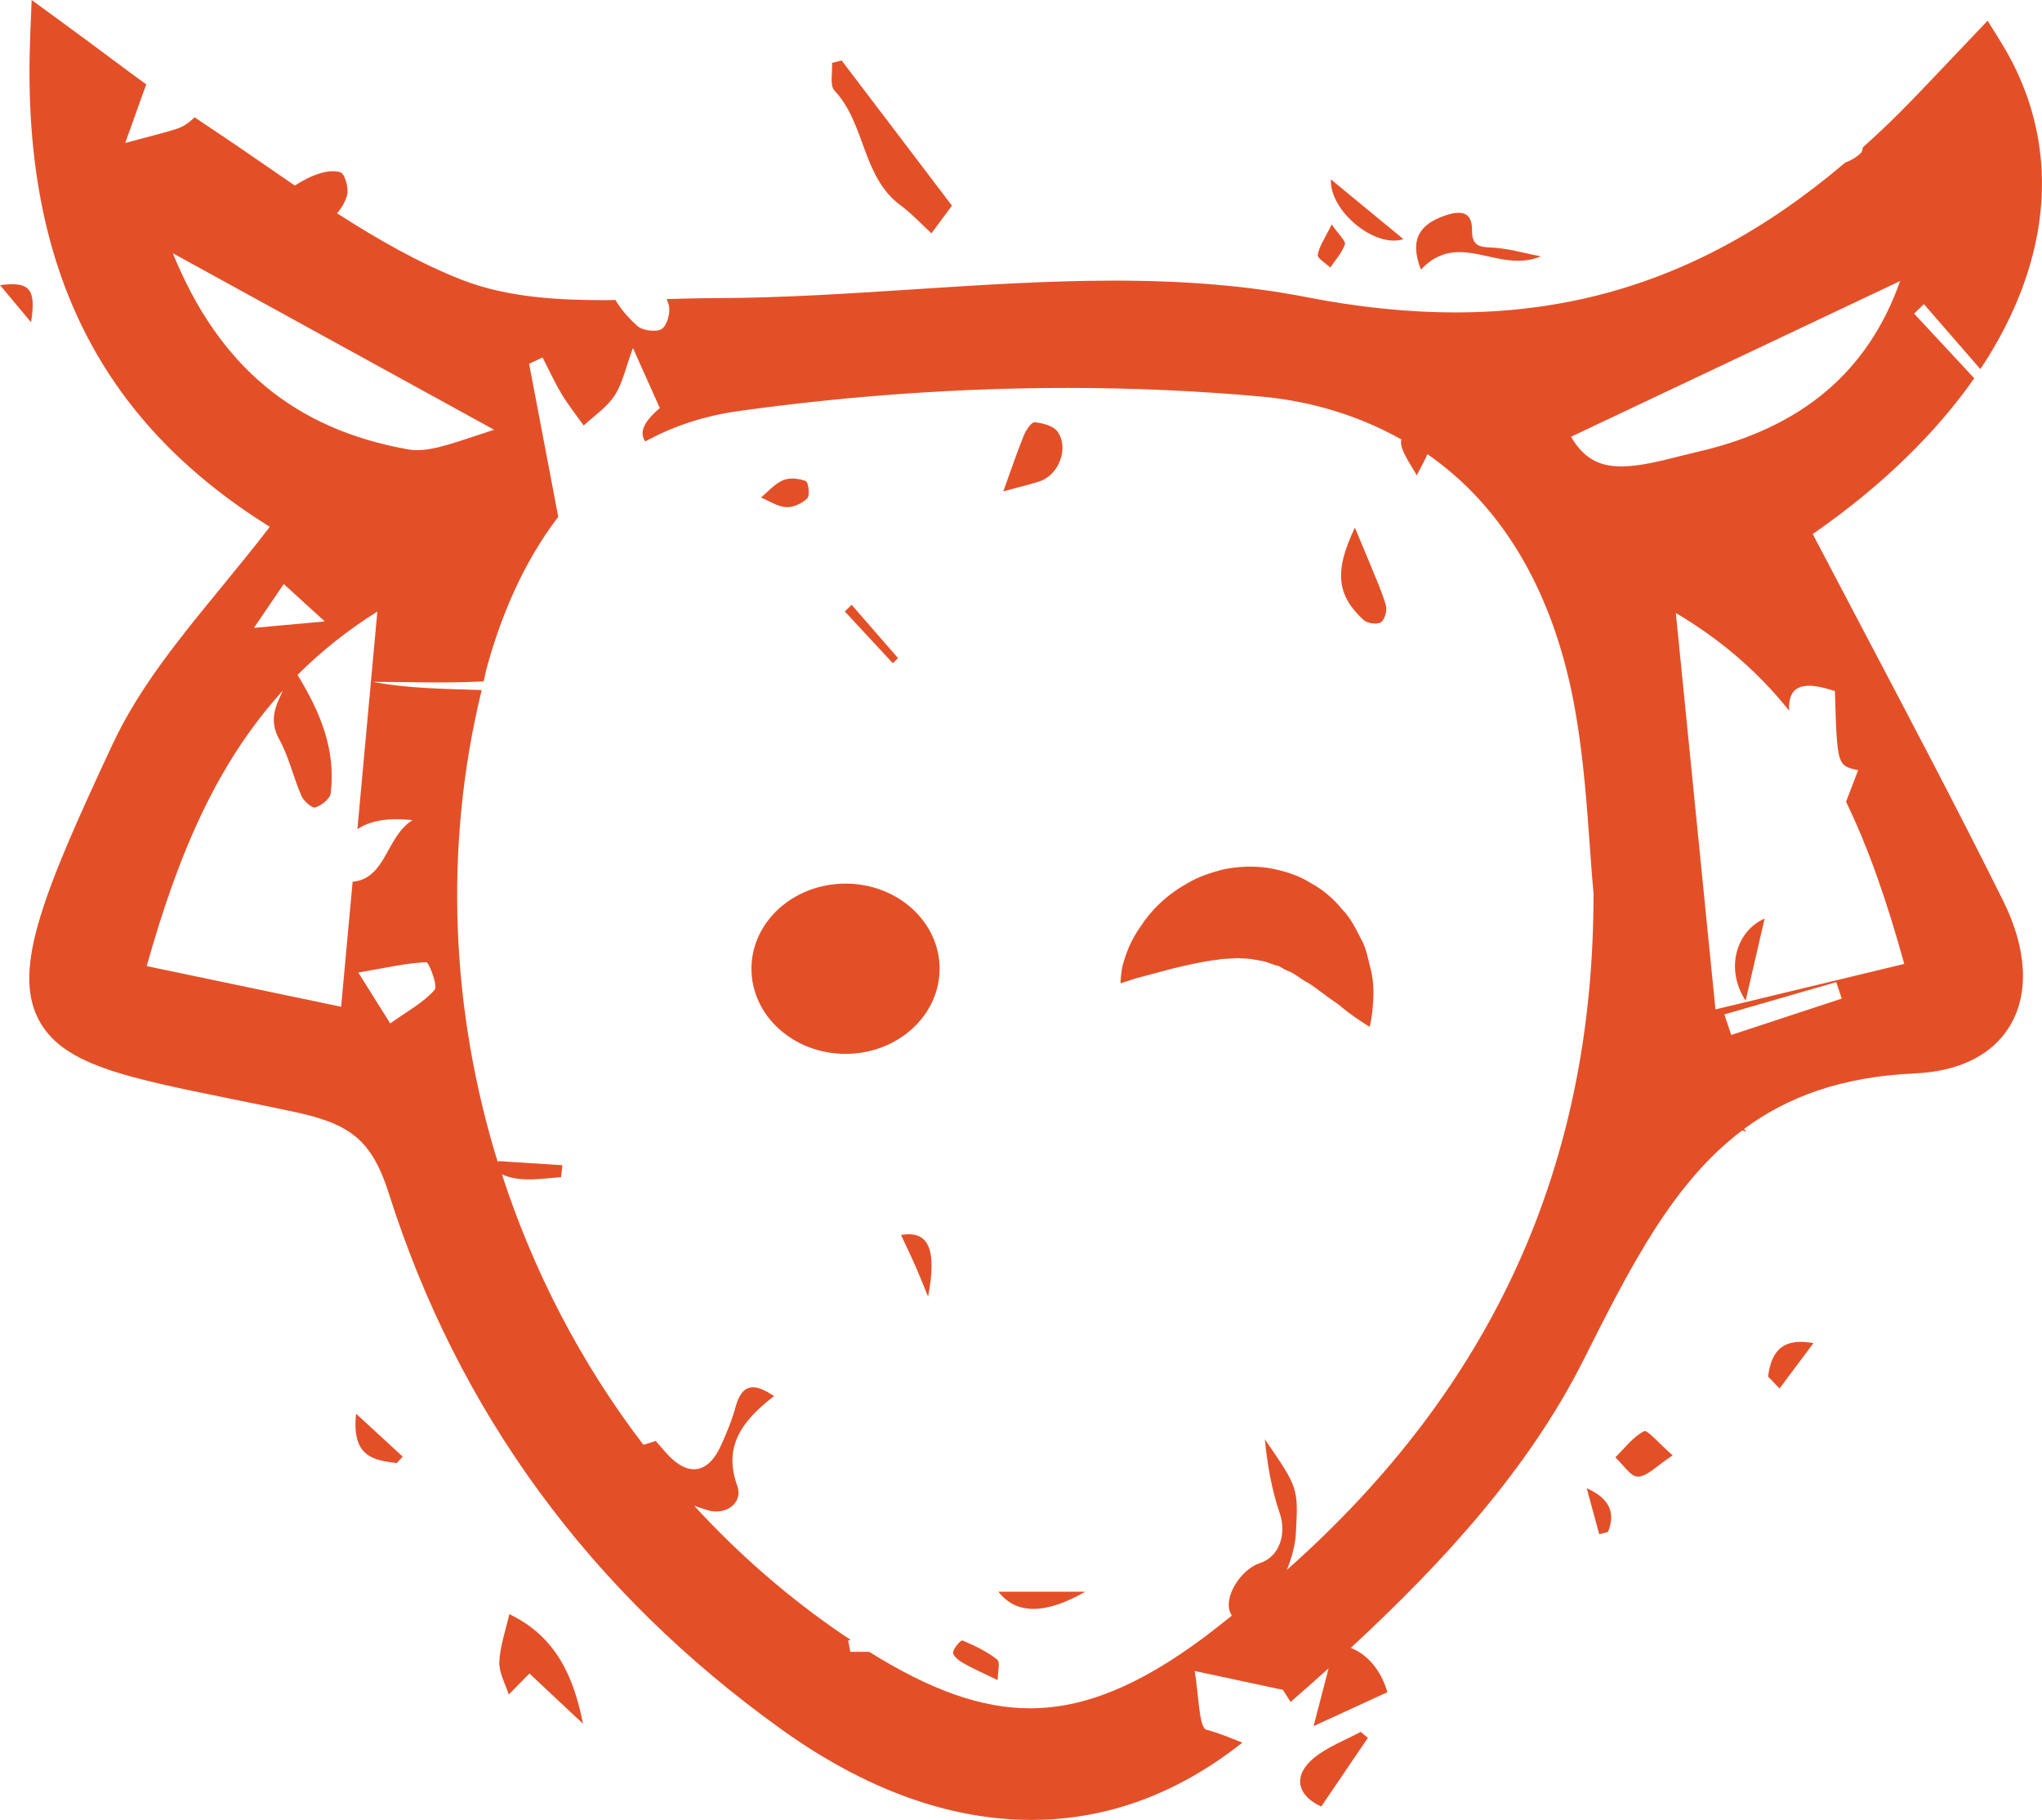
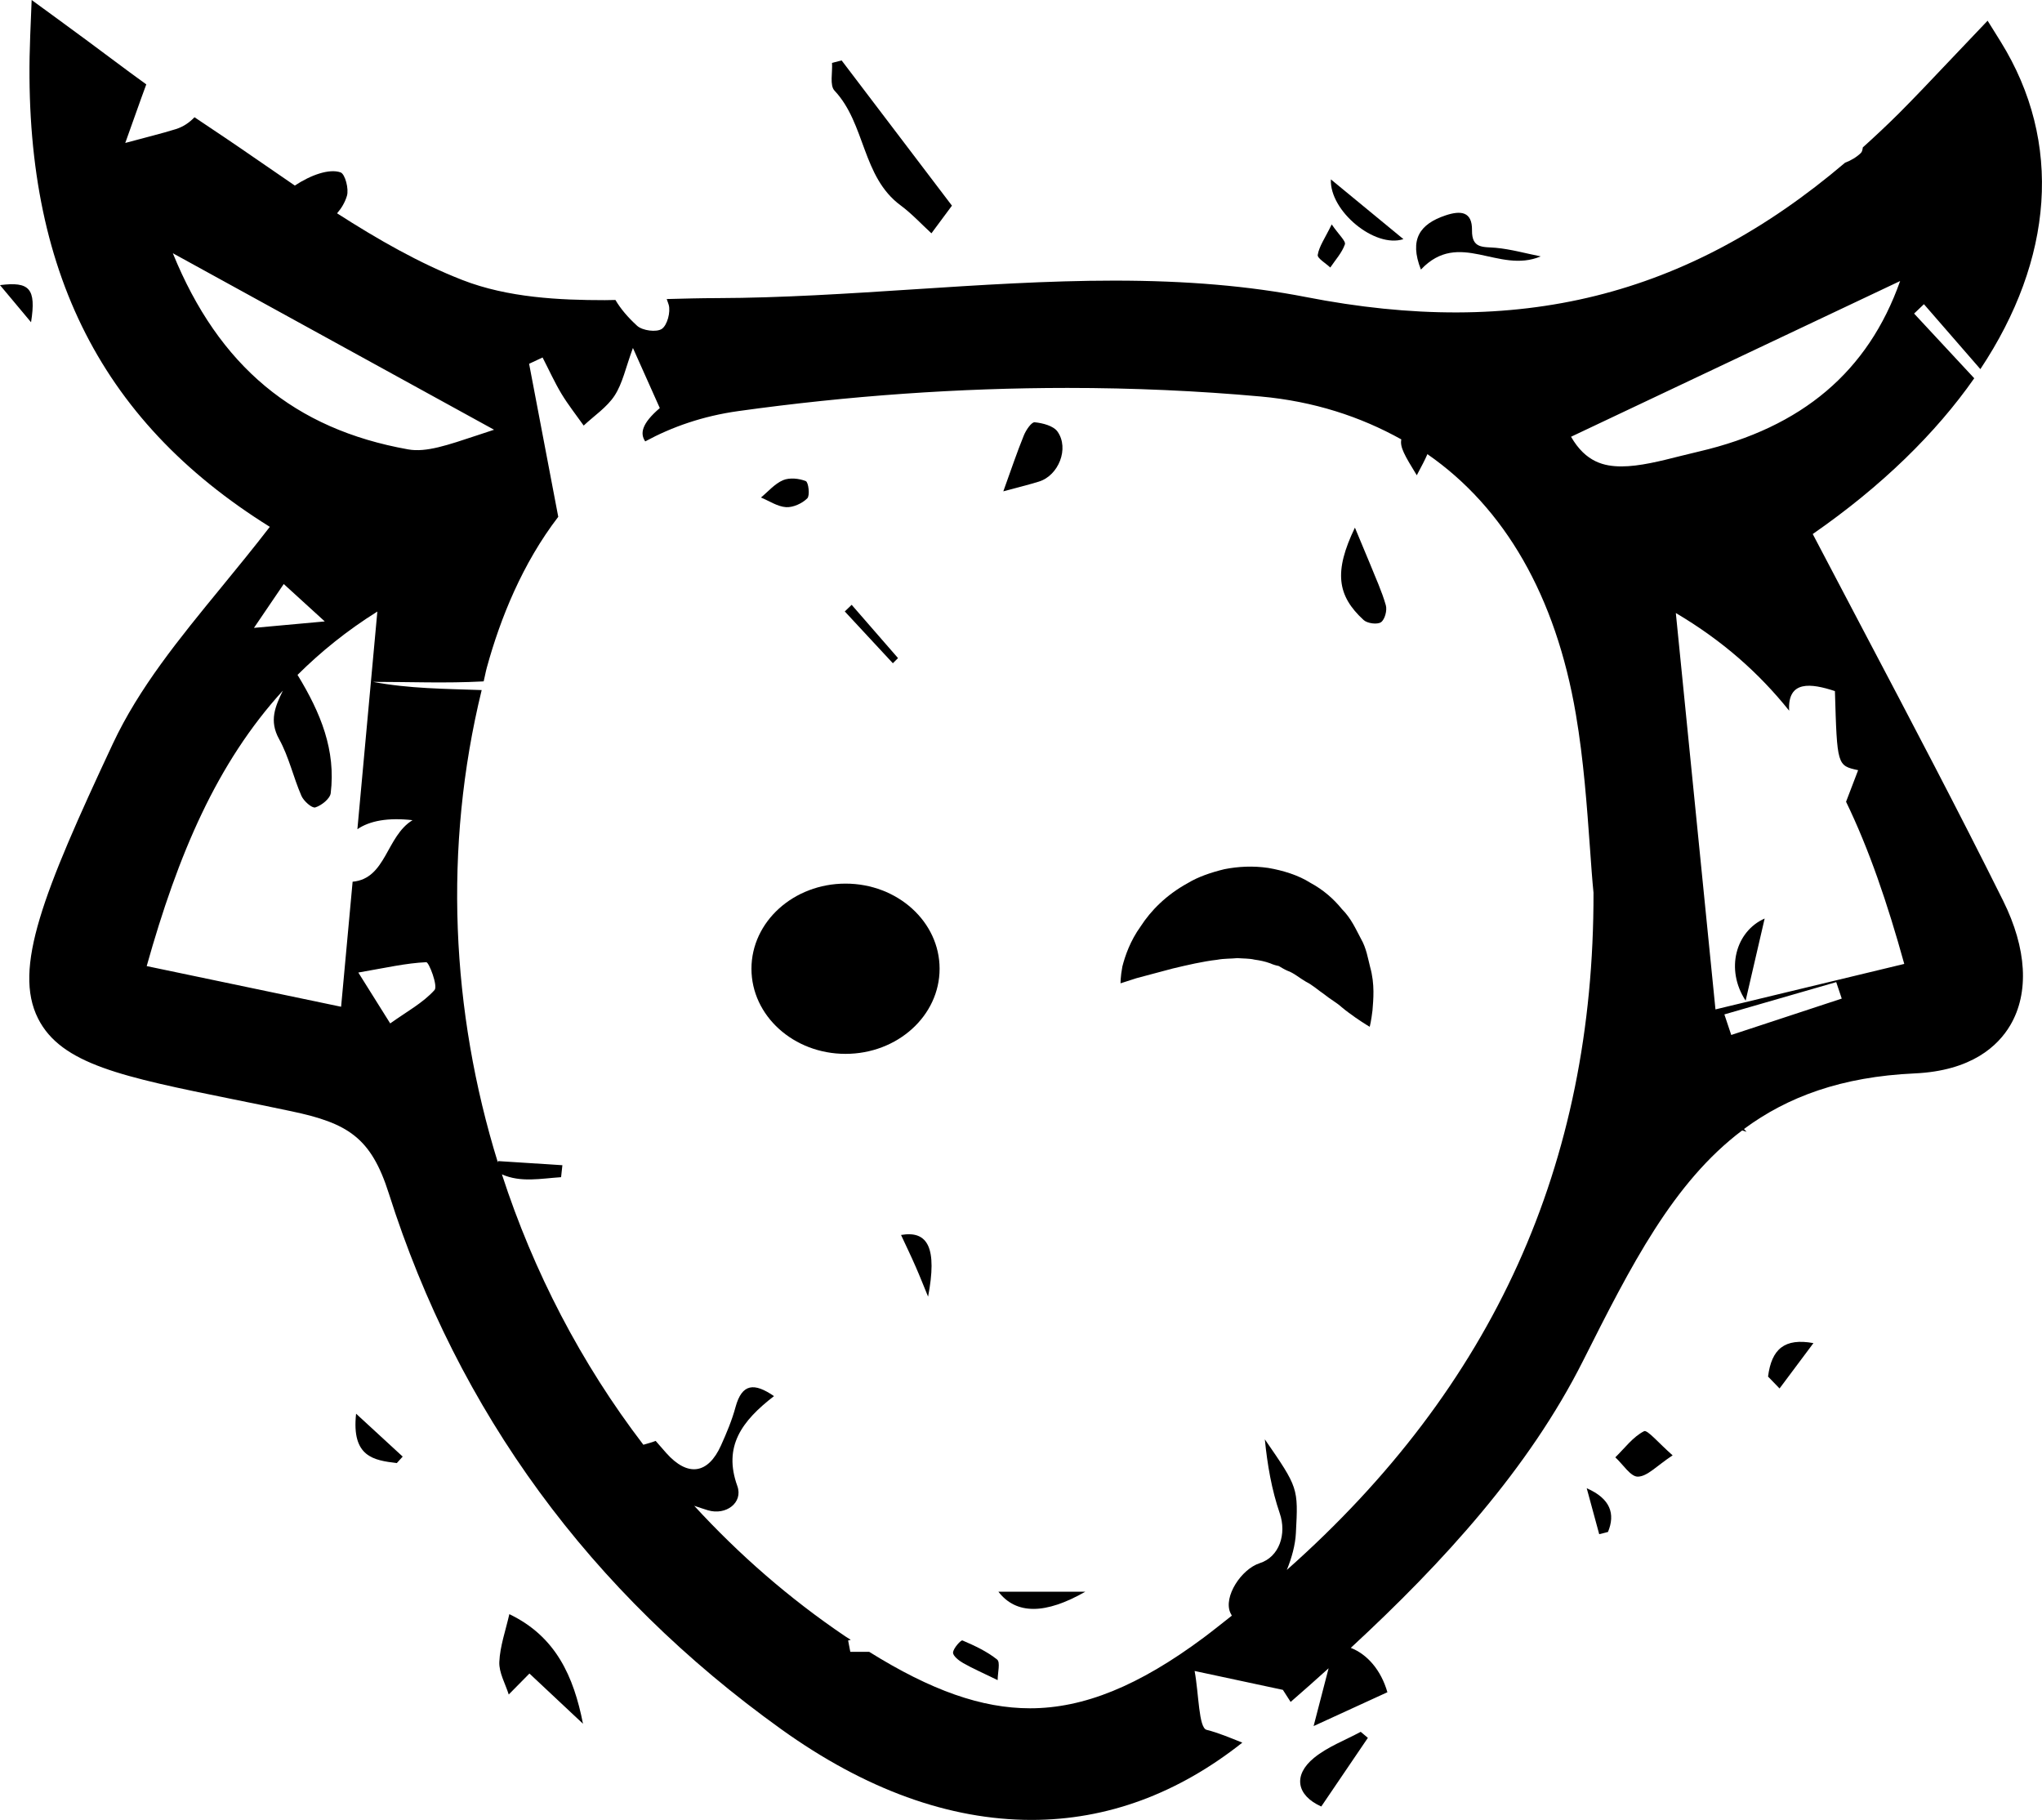
<svg xmlns="http://www.w3.org/2000/svg" version="1.1" id="Layer_1" x="0px" y="0px" width="44px" height="39.212px" viewBox="0 0 44 39.212" enable-background="new 0 0 44 39.212" xml:space="preserve">
  <g>
-     <path fill="#E35028" d="M40.158,13.595c-0.365-0.693-0.732-1.389-1.098-2.089c1.488-1.032,2.652-2.173,3.48-3.356   c-0.433-0.464-0.864-0.93-1.296-1.394c0.071-0.068,0.142-0.135,0.212-0.202c0.405,0.466,0.811,0.933,1.216,1.399   c1.569-2.361,1.788-4.88,0.437-7.056l-0.281-0.451l-0.873,0.918c-0.351,0.37-0.687,0.726-1.032,1.072   c-0.261,0.26-0.522,0.504-0.784,0.74c-0.006,0.053-0.018,0.097-0.041,0.119c-0.088,0.087-0.211,0.162-0.342,0.211   c-3.408,2.896-7.048,3.787-11.621,2.893c-1.215-0.237-2.563-0.353-4.123-0.353c-1.438,0-2.914,0.096-4.341,0.189   c-1.389,0.09-2.825,0.184-4.216,0.188c-0.358,0-0.723,0.011-1.089,0.02c0.013,0.042,0.031,0.082,0.043,0.124   c0.044,0.155-0.03,0.438-0.148,0.519c-0.115,0.078-0.417,0.038-0.532-0.066c-0.2-0.183-0.355-0.365-0.468-0.557   c-0.076,0-0.152,0.004-0.228,0.004c-0.968,0-2.089-0.051-3.072-0.435C9.028,5.668,8.135,5.155,7.263,4.596   c0.096-0.111,0.17-0.235,0.212-0.375C7.521,4.073,7.437,3.75,7.338,3.714C7.096,3.628,6.694,3.771,6.353,3.998   C6.071,3.806,5.79,3.613,5.513,3.421c-0.438-0.304-0.88-0.6-1.322-0.895C4.079,2.644,3.943,2.734,3.789,2.782   c-0.307,0.095-0.62,0.171-1.09,0.298C2.871,2.604,3.01,2.2,3.152,1.818C2.922,1.653,2.675,1.469,2.385,1.253   c-0.306-0.228-0.657-0.49-1.081-0.799L0.682,0L0.651,0.77C0.453,5.66,2.096,9.035,5.814,11.351   c-0.349,0.453-0.701,0.882-1.042,1.299c-0.914,1.115-1.776,2.168-2.342,3.377c-1.503,3.21-2.152,4.841-1.61,5.917   c0.498,0.988,1.82,1.257,4.221,1.744c0.381,0.077,0.792,0.16,1.23,0.253c1.222,0.257,1.723,0.563,2.107,1.772   c1.494,4.707,4.339,8.592,8.457,11.545c1.806,1.296,3.62,1.953,5.392,1.953c1.625,0,3.15-0.564,4.542-1.665   c-0.257-0.102-0.514-0.212-0.77-0.276c-0.171-0.043-0.166-0.771-0.258-1.268c0.752,0.161,1.303,0.28,1.902,0.407   c0.051,0.077,0.107,0.167,0.167,0.26c0.274-0.238,0.547-0.48,0.818-0.725c-0.122,0.469-0.234,0.902-0.323,1.245   c0.49-0.225,1.039-0.475,1.59-0.729c-0.138-0.481-0.437-0.819-0.789-0.956c2.003-1.851,3.842-3.873,5.003-6.181   c1.035-2.056,1.94-3.844,3.43-4.967c0.033,0.01,0.06,0.019,0.095,0.029c-0.022-0.025-0.035-0.037-0.056-0.06   c0.937-0.694,2.104-1.127,3.679-1.198c1.229-0.056,1.798-0.595,2.059-1.037c0.412-0.699,0.358-1.653-0.154-2.684   C42.193,17.458,41.159,15.495,40.158,13.595z M3.724,5.456l6.922,3.803c-0.125,0.04-0.243,0.08-0.357,0.118   C9.649,9.589,9.183,9.753,8.793,9.682C6.348,9.246,4.716,7.894,3.724,5.456z M6.114,12.583c0.302,0.276,0.578,0.526,0.884,0.806   c-0.354,0.032-0.808,0.073-1.526,0.139C5.789,13.061,5.946,12.83,6.114,12.583z M3.161,20.815c0.678-2.413,1.51-4.372,2.934-5.935   c-0.162,0.337-0.303,0.646-0.08,1.046c0.21,0.379,0.305,0.82,0.48,1.221c0.049,0.113,0.228,0.271,0.299,0.249   c0.133-0.041,0.317-0.187,0.332-0.306c0.112-0.924-0.211-1.724-0.715-2.549c0.5-0.497,1.064-0.954,1.72-1.365l-0.43,4.689   c0.27-0.183,0.66-0.253,1.188-0.194c-0.57,0.348-0.567,1.261-1.291,1.326L7.35,21.691L3.161,20.815z M7.721,20.954   c0.599-0.104,1.03-0.203,1.464-0.223c0.057-0.003,0.256,0.514,0.178,0.6c-0.248,0.276-0.596,0.463-0.955,0.719   C8.167,21.666,8.002,21.401,7.721,20.954z M27.728,33.825c0.107-0.262,0.183-0.543,0.195-0.792   c0.052-0.977,0.052-0.977-0.669-2.022c0.054,0.544,0.146,1.083,0.322,1.596c0.151,0.441-0.007,0.938-0.434,1.073   c-0.395,0.128-0.784,0.721-0.632,1.067c0.01,0.021,0.023,0.042,0.033,0.063c-0.202,0.158-0.399,0.318-0.609,0.475   c-1.395,1.038-2.583,1.521-3.738,1.521c0,0,0,0,0,0c-1.04,0-2.127-0.381-3.468-1.217c-0.135,0-0.271,0-0.406,0   c-0.016-0.082-0.032-0.162-0.047-0.244c0.019-0.004,0.038-0.009,0.057-0.014c-0.041-0.026-0.079-0.049-0.121-0.077   c-1.203-0.813-2.289-1.762-3.252-2.811c0.103,0.035,0.198,0.067,0.293,0.096c0.392,0.118,0.764-0.164,0.636-0.521   c-0.309-0.854,0.095-1.402,0.79-1.938c-0.427-0.293-0.689-0.273-0.828,0.232c-0.077,0.286-0.193,0.561-0.314,0.83   c-0.281,0.624-0.72,0.681-1.18,0.164c-0.08-0.092-0.159-0.182-0.228-0.261c-0.088,0.035-0.183,0.058-0.265,0.083   c-1.343-1.755-2.368-3.733-3.048-5.826c0.405,0.182,0.844,0.089,1.275,0.061c0.009-0.086,0.018-0.172,0.028-0.258   c-0.463-0.03-0.925-0.061-1.387-0.089c-0.001,0.011-0.002,0.021-0.003,0.031c-1.01-3.261-1.178-6.786-0.349-10.179   c-0.78-0.028-1.563-0.029-2.342-0.177c0.787,0,1.575,0.033,2.358-0.009c0.009,0,0.018-0.002,0.027-0.002   c0.025-0.099,0.041-0.199,0.068-0.297c0.292-1.064,0.769-2.245,1.539-3.248c-0.209-1.098-0.419-2.202-0.628-3.297   c0.097-0.045,0.193-0.091,0.29-0.136c0.135,0.261,0.256,0.531,0.407,0.782c0.144,0.238,0.318,0.458,0.479,0.685   c0.227-0.213,0.502-0.394,0.667-0.647c0.171-0.263,0.236-0.595,0.394-1.025c0.237,0.53,0.417,0.931,0.579,1.295   c-0.397,0.339-0.427,0.552-0.314,0.718c0.58-0.314,1.241-0.546,2.006-0.653c2.378-0.331,4.765-0.499,7.094-0.499   c1.411,0,2.811,0.063,4.164,0.185c1.142,0.104,2.145,0.432,3.028,0.924c-0.034,0.165,0.07,0.344,0.333,0.773   c0.104-0.195,0.18-0.339,0.229-0.455c1.664,1.153,2.767,3.057,3.199,5.604c0.168,0.986,0.239,1.988,0.303,2.872   c0.026,0.365,0.05,0.705,0.077,0.973C34.347,25.087,32.178,29.878,27.728,33.825z M33.852,9.41l7.091-3.355   c-0.688,1.948-2.111,3.153-4.33,3.672l-0.395,0.096c-0.438,0.111-0.891,0.226-1.279,0.226C34.574,10.048,34.171,9.964,33.852,9.41z    M37.304,22.299c-0.05-0.147-0.099-0.296-0.148-0.443c0.804-0.231,1.606-0.464,2.41-0.696c0.039,0.119,0.078,0.237,0.119,0.355   C38.891,21.776,38.097,22.037,37.304,22.299z M36.964,21.748l-0.854-8.54c1.001,0.591,1.79,1.29,2.442,2.104   c-0.039-0.662,0.475-0.591,0.986-0.422c0.047,1.605,0.047,1.605,0.5,1.704c-0.074,0.195-0.164,0.43-0.26,0.68   c0.496,1.024,0.891,2.184,1.254,3.494L36.964,21.748z" />
-     <path fill="#E35028" d="M19.406,4.425c0.239,0.177,0.443,0.399,0.664,0.602c0.168-0.227,0.336-0.455,0.442-0.596   c-0.841-1.107-1.609-2.118-2.377-3.129c-0.069,0.018-0.138,0.036-0.207,0.053c0.014,0.204-0.054,0.483,0.054,0.598   C18.653,2.667,18.571,3.809,19.406,4.425z" />
-     <path fill="#E35028" d="M10.975,34.778c-0.079,0.35-0.201,0.688-0.216,1.029c-0.01,0.23,0.13,0.469,0.203,0.702   c0.145-0.147,0.29-0.292,0.446-0.452c0.354,0.332,0.754,0.707,1.154,1.082C12.362,36.121,11.978,35.258,10.975,34.778z" />
-     <path fill="#E35028" d="M33.199,5.524c-0.323-0.064-0.643-0.155-0.969-0.185c-0.267-0.024-0.518,0.027-0.512-0.379   c0.006-0.405-0.244-0.428-0.568-0.32c-0.555,0.186-0.789,0.514-0.533,1.168C31.443,4.935,32.285,5.909,33.199,5.524z" />
-     <path fill="#E35028" d="M22.787,9.299c-0.089-0.125-0.319-0.184-0.492-0.201c-0.069-0.007-0.187,0.168-0.233,0.281   c-0.148,0.363-0.273,0.736-0.443,1.207c0.332-0.09,0.551-0.143,0.767-0.21C22.809,10.246,23.044,9.663,22.787,9.299z" />
-     <path fill="#E35028" d="M29.195,11.368c-0.457,0.949-0.384,1.467,0.188,1.991c0.08,0.073,0.293,0.102,0.374,0.047   c0.083-0.057,0.136-0.256,0.104-0.366c-0.086-0.303-0.221-0.591-0.338-0.885C29.436,11.943,29.347,11.733,29.195,11.368z" />
-     <path fill="#E35028" d="M28.314,37.874c-0.457,0.373-0.378,0.809,0.156,1.048c0.336-0.492,0.67-0.985,1.004-1.479   c-0.051-0.043-0.103-0.086-0.154-0.13C28.982,37.495,28.607,37.635,28.314,37.874z" />
-     <path fill="#E35028" d="M34.806,31.399c0.163,0.148,0.33,0.422,0.488,0.416c0.205-0.006,0.403-0.232,0.747-0.459   c-0.3-0.262-0.544-0.557-0.616-0.52C35.186,30.958,35.008,31.202,34.806,31.399z" />
-     <path fill="#E35028" d="M30.24,5.152c-0.539-0.444-1.014-0.834-1.563-1.287C28.648,4.547,29.625,5.354,30.24,5.152z" />
-     <path fill="#E35028" d="M37.614,21.56c0.131-0.564,0.261-1.128,0.41-1.77C37.404,20.063,37.17,20.883,37.614,21.56z" />
-     <path fill="#E35028" d="M23.386,34.294c-0.671,0-1.226,0-1.873,0C21.897,34.792,22.53,34.784,23.386,34.294z" />
-     <path fill="#E35028" d="M19.415,26.608c0.106,0.228,0.214,0.451,0.314,0.68c0.094,0.213,0.179,0.433,0.269,0.649   C20.197,26.892,19.998,26.507,19.415,26.608z" />
-     <path fill="#E35028" d="M20.738,35.344c-0.03-0.013-0.193,0.163-0.202,0.259c-0.007,0.072,0.127,0.178,0.22,0.23   c0.209,0.119,0.432,0.215,0.741,0.366c0-0.161,0.061-0.384-0.011-0.443C21.266,35.58,21,35.456,20.738,35.344z" />
-     <path fill="#E35028" d="M8.55,31.523c0.042-0.046,0.084-0.093,0.127-0.14c-0.3-0.276-0.6-0.553-1.004-0.924   C7.571,31.394,8.057,31.462,8.55,31.523z" />
-     <path fill="#E35028" d="M17.395,10.737c0.061-0.061,0.026-0.347-0.032-0.371c-0.146-0.059-0.35-0.079-0.491-0.02   c-0.181,0.078-0.323,0.248-0.475,0.373c0.178,0.074,0.356,0.196,0.541,0.208C17.091,10.936,17.284,10.847,17.395,10.737z" />
-     <path fill="#E35028" d="M38.097,29.659c0.082,0.084,0.166,0.17,0.248,0.256c0.231-0.309,0.462-0.618,0.73-0.977   C38.455,28.825,38.173,29.062,38.097,29.659z" />
-     <path fill="#E35028" d="M0,6.143c0.249,0.297,0.459,0.549,0.669,0.8C0.784,6.215,0.636,6.062,0,6.143z" />
-     <path fill="#E35028" d="M34.19,32.065c0.09,0.33,0.18,0.66,0.269,0.99c0.063-0.015,0.127-0.031,0.189-0.048   C34.808,32.62,34.705,32.29,34.19,32.065z" />
-     <path fill="#E35028" d="M19.35,14.179c-0.333-0.382-0.665-0.765-0.999-1.148c-0.049,0.047-0.099,0.095-0.148,0.143   c0.345,0.372,0.691,0.744,1.036,1.116C19.276,14.252,19.313,14.215,19.35,14.179z" />
-     <path fill="#E35028" d="M28.664,5.764c0.111-0.165,0.252-0.318,0.315-0.499c0.024-0.07-0.127-0.202-0.284-0.43   c-0.148,0.304-0.271,0.472-0.301,0.656C28.38,5.564,28.568,5.672,28.664,5.764z" />
-     <ellipse fill="#E35028" cx="18.219" cy="20.872" rx="2.027" ry="1.834" />
-     <path fill="#E35028" d="M29.324,20.224c-0.111-0.207-0.209-0.438-0.41-0.638c-0.173-0.214-0.396-0.413-0.678-0.565   c-0.26-0.166-0.593-0.267-0.908-0.321c-0.328-0.048-0.645-0.032-0.945,0.027c-0.288,0.07-0.566,0.164-0.791,0.301   c-0.467,0.256-0.797,0.596-1.012,0.929c-0.227,0.314-0.338,0.64-0.396,0.868c-0.042,0.223-0.039,0.361-0.039,0.361   s0.125-0.041,0.345-0.111c0.189-0.051,0.46-0.123,0.784-0.209c0.309-0.073,0.642-0.152,0.951-0.187   c0.156-0.03,0.302-0.021,0.438-0.036c0.134,0.011,0.258,0.006,0.369,0.033c0.115,0.016,0.223,0.037,0.34,0.08   c0.055,0.025,0.115,0.044,0.182,0.057c0.06,0.035,0.119,0.073,0.187,0.102c0.138,0.047,0.261,0.158,0.398,0.236   c0.144,0.072,0.268,0.186,0.399,0.275c0.12,0.099,0.264,0.176,0.367,0.27c0.104,0.09,0.215,0.164,0.303,0.229   c0.182,0.126,0.306,0.198,0.306,0.198s0.034-0.13,0.06-0.356c0.017-0.226,0.054-0.558-0.051-0.932   C29.474,20.646,29.443,20.43,29.324,20.224z" />
+     <path d="M40.158,13.595c-0.365-0.693-0.732-1.389-1.098-2.089c1.488-1.032,2.652-2.173,3.48-3.356   c-0.433-0.464-0.864-0.93-1.296-1.394c0.071-0.068,0.142-0.135,0.212-0.202c0.405,0.466,0.811,0.933,1.216,1.399   c1.569-2.361,1.788-4.88,0.437-7.056l-0.281-0.451l-0.873,0.918c-0.351,0.37-0.687,0.726-1.032,1.072   c-0.261,0.26-0.522,0.504-0.784,0.74c-0.006,0.053-0.018,0.097-0.041,0.119c-0.088,0.087-0.211,0.162-0.342,0.211   c-3.408,2.896-7.048,3.787-11.621,2.893c-1.215-0.237-2.563-0.353-4.123-0.353c-1.438,0-2.914,0.096-4.341,0.189   c-1.389,0.09-2.825,0.184-4.216,0.188c-0.358,0-0.723,0.011-1.089,0.02c0.013,0.042,0.031,0.082,0.043,0.124   c0.044,0.155-0.03,0.438-0.148,0.519c-0.115,0.078-0.417,0.038-0.532-0.066c-0.2-0.183-0.355-0.365-0.468-0.557   c-0.076,0-0.152,0.004-0.228,0.004c-0.968,0-2.089-0.051-3.072-0.435C9.028,5.668,8.135,5.155,7.263,4.596   c0.096-0.111,0.17-0.235,0.212-0.375C7.521,4.073,7.437,3.75,7.338,3.714C7.096,3.628,6.694,3.771,6.353,3.998   C6.071,3.806,5.79,3.613,5.513,3.421c-0.438-0.304-0.88-0.6-1.322-0.895C4.079,2.644,3.943,2.734,3.789,2.782   c-0.307,0.095-0.62,0.171-1.09,0.298C2.871,2.604,3.01,2.2,3.152,1.818C2.922,1.653,2.675,1.469,2.385,1.253   c-0.306-0.228-0.657-0.49-1.081-0.799L0.682,0L0.651,0.77C0.453,5.66,2.096,9.035,5.814,11.351   c-0.349,0.453-0.701,0.882-1.042,1.299c-0.914,1.115-1.776,2.168-2.342,3.377c-1.503,3.21-2.152,4.841-1.61,5.917   c0.498,0.988,1.82,1.257,4.221,1.744c0.381,0.077,0.792,0.16,1.23,0.253c1.222,0.257,1.723,0.563,2.107,1.772   c1.494,4.707,4.339,8.592,8.457,11.545c1.806,1.296,3.62,1.953,5.392,1.953c1.625,0,3.15-0.564,4.542-1.665   c-0.257-0.102-0.514-0.212-0.77-0.276c-0.171-0.043-0.166-0.771-0.258-1.268c0.752,0.161,1.303,0.28,1.902,0.407   c0.051,0.077,0.107,0.167,0.167,0.26c0.274-0.238,0.547-0.48,0.818-0.725c-0.122,0.469-0.234,0.902-0.323,1.245   c0.49-0.225,1.039-0.475,1.59-0.729c-0.138-0.481-0.437-0.819-0.789-0.956c2.003-1.851,3.842-3.873,5.003-6.181   c1.035-2.056,1.94-3.844,3.43-4.967c0.033,0.01,0.06,0.019,0.095,0.029c-0.022-0.025-0.035-0.037-0.056-0.06   c0.937-0.694,2.104-1.127,3.679-1.198c1.229-0.056,1.798-0.595,2.059-1.037c0.412-0.699,0.358-1.653-0.154-2.684   C42.193,17.458,41.159,15.495,40.158,13.595z M3.724,5.456l6.922,3.803c-0.125,0.04-0.243,0.08-0.357,0.118   C9.649,9.589,9.183,9.753,8.793,9.682C6.348,9.246,4.716,7.894,3.724,5.456z M6.114,12.583c0.302,0.276,0.578,0.526,0.884,0.806   c-0.354,0.032-0.808,0.073-1.526,0.139C5.789,13.061,5.946,12.83,6.114,12.583z M3.161,20.815c0.678-2.413,1.51-4.372,2.934-5.935   c-0.162,0.337-0.303,0.646-0.08,1.046c0.21,0.379,0.305,0.82,0.48,1.221c0.049,0.113,0.228,0.271,0.299,0.249   c0.133-0.041,0.317-0.187,0.332-0.306c0.112-0.924-0.211-1.724-0.715-2.549c0.5-0.497,1.064-0.954,1.72-1.365l-0.43,4.689   c0.27-0.183,0.66-0.253,1.188-0.194c-0.57,0.348-0.567,1.261-1.291,1.326L7.35,21.691L3.161,20.815z M7.721,20.954   c0.599-0.104,1.03-0.203,1.464-0.223c0.057-0.003,0.256,0.514,0.178,0.6c-0.248,0.276-0.596,0.463-0.955,0.719   C8.167,21.666,8.002,21.401,7.721,20.954z M27.728,33.825c0.107-0.262,0.183-0.543,0.195-0.792   c0.052-0.977,0.052-0.977-0.669-2.022c0.054,0.544,0.146,1.083,0.322,1.596c0.151,0.441-0.007,0.938-0.434,1.073   c-0.395,0.128-0.784,0.721-0.632,1.067c0.01,0.021,0.023,0.042,0.033,0.063c-0.202,0.158-0.399,0.318-0.609,0.475   c-1.395,1.038-2.583,1.521-3.738,1.521c0,0,0,0,0,0c-1.04,0-2.127-0.381-3.468-1.217c-0.135,0-0.271,0-0.406,0   c-0.016-0.082-0.032-0.162-0.047-0.244c0.019-0.004,0.038-0.009,0.057-0.014c-0.041-0.026-0.079-0.049-0.121-0.077   c-1.203-0.813-2.289-1.762-3.252-2.811c0.103,0.035,0.198,0.067,0.293,0.096c0.392,0.118,0.764-0.164,0.636-0.521   c-0.309-0.854,0.095-1.402,0.79-1.938c-0.427-0.293-0.689-0.273-0.828,0.232c-0.077,0.286-0.193,0.561-0.314,0.83   c-0.281,0.624-0.72,0.681-1.18,0.164c-0.08-0.092-0.159-0.182-0.228-0.261c-0.088,0.035-0.183,0.058-0.265,0.083   c-1.343-1.755-2.368-3.733-3.048-5.826c0.405,0.182,0.844,0.089,1.275,0.061c0.009-0.086,0.018-0.172,0.028-0.258   c-0.463-0.03-0.925-0.061-1.387-0.089c-0.001,0.011-0.002,0.021-0.003,0.031c-1.01-3.261-1.178-6.786-0.349-10.179   c-0.78-0.028-1.563-0.029-2.342-0.177c0.787,0,1.575,0.033,2.358-0.009c0.009,0,0.018-0.002,0.027-0.002   c0.025-0.099,0.041-0.199,0.068-0.297c0.292-1.064,0.769-2.245,1.539-3.248c-0.209-1.098-0.419-2.202-0.628-3.297   c0.097-0.045,0.193-0.091,0.29-0.136c0.135,0.261,0.256,0.531,0.407,0.782c0.144,0.238,0.318,0.458,0.479,0.685   c0.227-0.213,0.502-0.394,0.667-0.647c0.171-0.263,0.236-0.595,0.394-1.025c0.237,0.53,0.417,0.931,0.579,1.295   c-0.397,0.339-0.427,0.552-0.314,0.718c0.58-0.314,1.241-0.546,2.006-0.653c2.378-0.331,4.765-0.499,7.094-0.499   c1.411,0,2.811,0.063,4.164,0.185c1.142,0.104,2.145,0.432,3.028,0.924c-0.034,0.165,0.07,0.344,0.333,0.773   c0.104-0.195,0.18-0.339,0.229-0.455c1.664,1.153,2.767,3.057,3.199,5.604c0.168,0.986,0.239,1.988,0.303,2.872   c0.026,0.365,0.05,0.705,0.077,0.973C34.347,25.087,32.178,29.878,27.728,33.825z M33.852,9.41l7.091-3.355   c-0.688,1.948-2.111,3.153-4.33,3.672l-0.395,0.096c-0.438,0.111-0.891,0.226-1.279,0.226C34.574,10.048,34.171,9.964,33.852,9.41z    M37.304,22.299c-0.05-0.147-0.099-0.296-0.148-0.443c0.804-0.231,1.606-0.464,2.41-0.696c0.039,0.119,0.078,0.237,0.119,0.355   C38.891,21.776,38.097,22.037,37.304,22.299z M36.964,21.748l-0.854-8.54c1.001,0.591,1.79,1.29,2.442,2.104   c-0.039-0.662,0.475-0.591,0.986-0.422c0.047,1.605,0.047,1.605,0.5,1.704c-0.074,0.195-0.164,0.43-0.26,0.68   c0.496,1.024,0.891,2.184,1.254,3.494L36.964,21.748z" />
+     <path d="M19.406,4.425c0.239,0.177,0.443,0.399,0.664,0.602c0.168-0.227,0.336-0.455,0.442-0.596   c-0.841-1.107-1.609-2.118-2.377-3.129c-0.069,0.018-0.138,0.036-0.207,0.053c0.014,0.204-0.054,0.483,0.054,0.598   C18.653,2.667,18.571,3.809,19.406,4.425z" />
+     <path d="M10.975,34.778c-0.079,0.35-0.201,0.688-0.216,1.029c-0.01,0.23,0.13,0.469,0.203,0.702   c0.145-0.147,0.29-0.292,0.446-0.452c0.354,0.332,0.754,0.707,1.154,1.082C12.362,36.121,11.978,35.258,10.975,34.778z" />
+     <path d="M33.199,5.524c-0.323-0.064-0.643-0.155-0.969-0.185c-0.267-0.024-0.518,0.027-0.512-0.379   c0.006-0.405-0.244-0.428-0.568-0.32c-0.555,0.186-0.789,0.514-0.533,1.168C31.443,4.935,32.285,5.909,33.199,5.524z" />
+     <path d="M22.787,9.299c-0.089-0.125-0.319-0.184-0.492-0.201c-0.069-0.007-0.187,0.168-0.233,0.281   c-0.148,0.363-0.273,0.736-0.443,1.207c0.332-0.09,0.551-0.143,0.767-0.21C22.809,10.246,23.044,9.663,22.787,9.299z" />
+     <path d="M29.195,11.368c-0.457,0.949-0.384,1.467,0.188,1.991c0.08,0.073,0.293,0.102,0.374,0.047   c0.083-0.057,0.136-0.256,0.104-0.366c-0.086-0.303-0.221-0.591-0.338-0.885C29.436,11.943,29.347,11.733,29.195,11.368z" />
+     <path d="M28.314,37.874c-0.457,0.373-0.378,0.809,0.156,1.048c0.336-0.492,0.67-0.985,1.004-1.479   c-0.051-0.043-0.103-0.086-0.154-0.13C28.982,37.495,28.607,37.635,28.314,37.874z" />
+     <path d="M34.806,31.399c0.163,0.148,0.33,0.422,0.488,0.416c0.205-0.006,0.403-0.232,0.747-0.459   c-0.3-0.262-0.544-0.557-0.616-0.52C35.186,30.958,35.008,31.202,34.806,31.399z" />
+     <path d="M30.24,5.152c-0.539-0.444-1.014-0.834-1.563-1.287C28.648,4.547,29.625,5.354,30.24,5.152z" />
+     <path d="M37.614,21.56c0.131-0.564,0.261-1.128,0.41-1.77C37.404,20.063,37.17,20.883,37.614,21.56z" />
+     <path d="M23.386,34.294c-0.671,0-1.226,0-1.873,0C21.897,34.792,22.53,34.784,23.386,34.294z" />
+     <path d="M19.415,26.608c0.106,0.228,0.214,0.451,0.314,0.68c0.094,0.213,0.179,0.433,0.269,0.649   C20.197,26.892,19.998,26.507,19.415,26.608z" />
+     <path d="M20.738,35.344c-0.03-0.013-0.193,0.163-0.202,0.259c-0.007,0.072,0.127,0.178,0.22,0.23   c0.209,0.119,0.432,0.215,0.741,0.366c0-0.161,0.061-0.384-0.011-0.443C21.266,35.58,21,35.456,20.738,35.344z" />
+     <path d="M8.55,31.523c0.042-0.046,0.084-0.093,0.127-0.14c-0.3-0.276-0.6-0.553-1.004-0.924   C7.571,31.394,8.057,31.462,8.55,31.523z" />
+     <path d="M17.395,10.737c0.061-0.061,0.026-0.347-0.032-0.371c-0.146-0.059-0.35-0.079-0.491-0.02   c-0.181,0.078-0.323,0.248-0.475,0.373c0.178,0.074,0.356,0.196,0.541,0.208C17.091,10.936,17.284,10.847,17.395,10.737z" />
+     <path d="M38.097,29.659c0.082,0.084,0.166,0.17,0.248,0.256c0.231-0.309,0.462-0.618,0.73-0.977   C38.455,28.825,38.173,29.062,38.097,29.659z" />
+     <path d="M0,6.143c0.249,0.297,0.459,0.549,0.669,0.8C0.784,6.215,0.636,6.062,0,6.143z" />
+     <path d="M34.19,32.065c0.09,0.33,0.18,0.66,0.269,0.99c0.063-0.015,0.127-0.031,0.189-0.048   C34.808,32.62,34.705,32.29,34.19,32.065z" />
+     <path d="M19.35,14.179c-0.333-0.382-0.665-0.765-0.999-1.148c-0.049,0.047-0.099,0.095-0.148,0.143   c0.345,0.372,0.691,0.744,1.036,1.116C19.276,14.252,19.313,14.215,19.35,14.179z" />
+     <path d="M28.664,5.764c0.111-0.165,0.252-0.318,0.315-0.499c0.024-0.07-0.127-0.202-0.284-0.43   c-0.148,0.304-0.271,0.472-0.301,0.656C28.38,5.564,28.568,5.672,28.664,5.764z" />
+     <ellipse cx="18.219" cy="20.872" rx="2.027" ry="1.834" />
+     <path d="M29.324,20.224c-0.111-0.207-0.209-0.438-0.41-0.638c-0.173-0.214-0.396-0.413-0.678-0.565   c-0.26-0.166-0.593-0.267-0.908-0.321c-0.328-0.048-0.645-0.032-0.945,0.027c-0.288,0.07-0.566,0.164-0.791,0.301   c-0.467,0.256-0.797,0.596-1.012,0.929c-0.227,0.314-0.338,0.64-0.396,0.868c-0.042,0.223-0.039,0.361-0.039,0.361   s0.125-0.041,0.345-0.111c0.189-0.051,0.46-0.123,0.784-0.209c0.309-0.073,0.642-0.152,0.951-0.187   c0.156-0.03,0.302-0.021,0.438-0.036c0.134,0.011,0.258,0.006,0.369,0.033c0.115,0.016,0.223,0.037,0.34,0.08   c0.055,0.025,0.115,0.044,0.182,0.057c0.06,0.035,0.119,0.073,0.187,0.102c0.138,0.047,0.261,0.158,0.398,0.236   c0.144,0.072,0.268,0.186,0.399,0.275c0.12,0.099,0.264,0.176,0.367,0.27c0.104,0.09,0.215,0.164,0.303,0.229   c0.182,0.126,0.306,0.198,0.306,0.198s0.034-0.13,0.06-0.356c0.017-0.226,0.054-0.558-0.051-0.932   C29.474,20.646,29.443,20.43,29.324,20.224z" />
  </g>
</svg>
